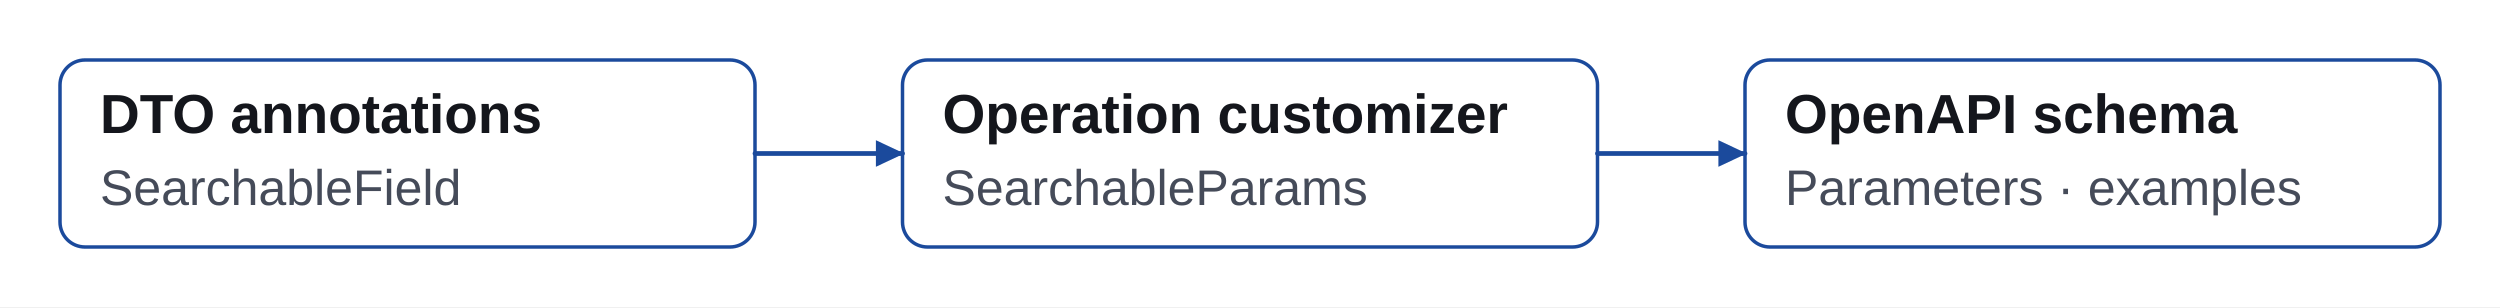
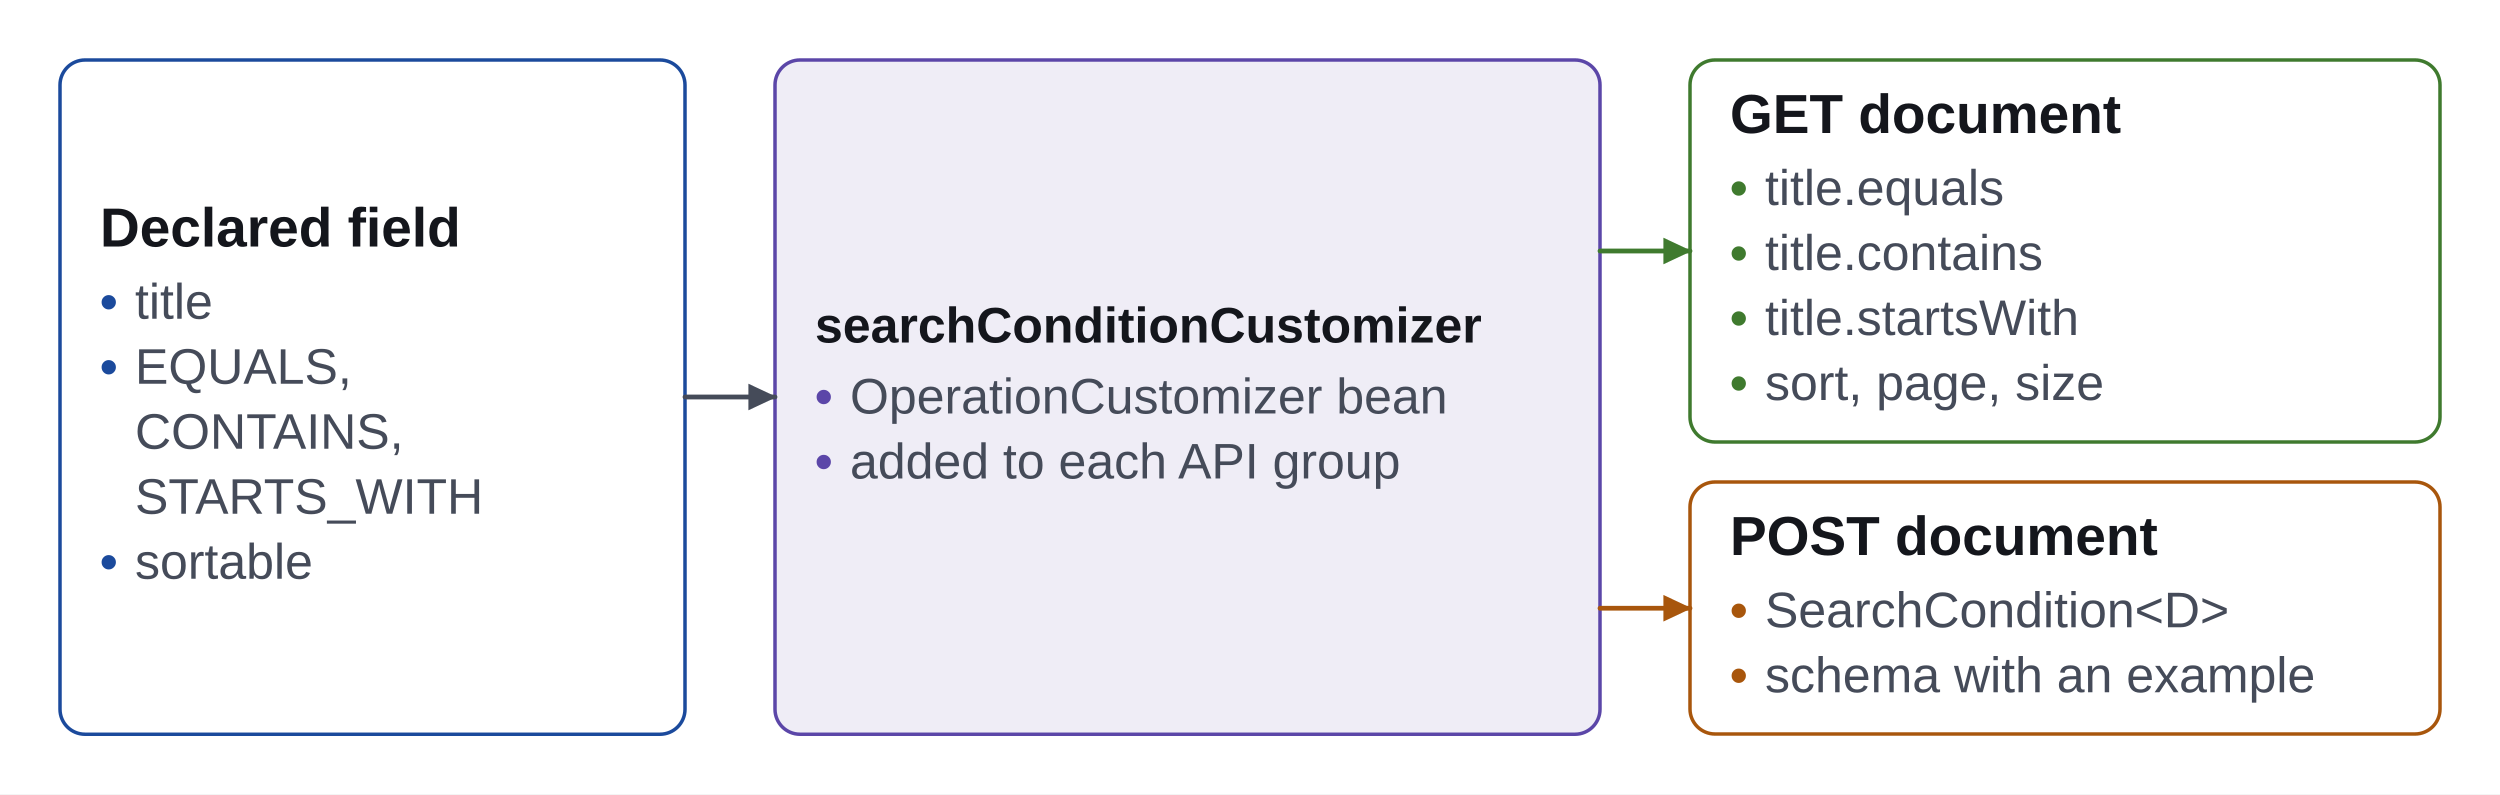
- <svg xmlns="http://www.w3.org/2000/svg" data-list-mode="plain" width="1000.0" height="122.8" viewBox="0 0 1000.0 122.8" font-family="Arial, 'Noto Sans KR', 'Apple SD Gothic Neo', sans-serif">
+ <svg xmlns="http://www.w3.org/2000/svg" width="1000.0" height="317.7" viewBox="0 0 1000.0 317.7" font-family="Arial, 'Noto Sans KR', 'Apple SD Gothic Neo', sans-serif">
  <defs>
    <linearGradient id="bgwash" x1="0" y1="0" x2="0" y2="1">
      <stop offset="0" stop-color="#ffffff" />
      <stop offset="1" stop-color="#ffffff" />
    </linearGradient>
    <marker id="arr-blue" viewBox="0 0 10 10" refX="8.5" refY="5" markerWidth="7" markerHeight="7" orient="auto">
      <path d="M0.5 1 L9 5 L0.5 9 z" fill="#1b4a9c" />
    </marker>
    <marker id="arr-green" viewBox="0 0 10 10" refX="8.5" refY="5" markerWidth="7" markerHeight="7" orient="auto">
      <path d="M0.5 1 L9 5 L0.5 9 z" fill="#3f7a2e" />
    </marker>
    <marker id="arr-orange" viewBox="0 0 10 10" refX="8.5" refY="5" markerWidth="7" markerHeight="7" orient="auto">
      <path d="M0.5 1 L9 5 L0.5 9 z" fill="#a8560c" />
    </marker>
    <marker id="arr-purple" viewBox="0 0 10 10" refX="8.5" refY="5" markerWidth="7" markerHeight="7" orient="auto">
      <path d="M0.5 1 L9 5 L0.5 9 z" fill="#5b46a8" />
    </marker>
    <marker id="arr-cyan" viewBox="0 0 10 10" refX="8.5" refY="5" markerWidth="7" markerHeight="7" orient="auto">
      <path d="M0.5 1 L9 5 L0.5 9 z" fill="#0f6f96" />
    </marker>
    <marker id="arr-teal" viewBox="0 0 10 10" refX="8.5" refY="5" markerWidth="7" markerHeight="7" orient="auto">
      <path d="M0.5 1 L9 5 L0.5 9 z" fill="#0b6a5a" />
    </marker>
    <marker id="arr-red" viewBox="0 0 10 10" refX="8.5" refY="5" markerWidth="7" markerHeight="7" orient="auto">
      <path d="M0.5 1 L9 5 L0.5 9 z" fill="#a8382a" />
    </marker>
    <marker id="arr-muted" viewBox="0 0 10 10" refX="8.5" refY="5" markerWidth="7" markerHeight="7" orient="auto">
      <path d="M0.5 1 L9 5 L0.5 9 z" fill="#79808f" />
    </marker>
    <marker id="arr-fg" viewBox="0 0 10 10" refX="8.5" refY="5" markerWidth="7" markerHeight="7" orient="auto">
      <path d="M0.5 1 L9 5 L0.5 9 z" fill="#454b59" />
    </marker>
    <marker id="arr-yellow" viewBox="0 0 10 10" refX="8.5" refY="5" markerWidth="7" markerHeight="7" orient="auto">
      <path d="M0.5 1 L9 5 L0.5 9 z" fill="#856310" />
    </marker>
  </defs>
-   <rect width="1000.0" height="122.8" fill="url(#bgwash)" />
-   <rect x="24.0" y="24.0" width="278.0" height="74.8" rx="10" fill="#ffffff" stroke="#1b4a9c" stroke-width="1.4" />
-   <text x="40.0" y="53.2" font-family="Arial, 'Noto Sans KR', 'Apple SD Gothic Neo', sans-serif" font-size="22" fill="#14161c" font-weight="700" text-anchor="start">DTO annotations</text>
-   <text x="40.0" y="82.0" font-family="Arial, 'Noto Sans KR', 'Apple SD Gothic Neo', sans-serif" font-size="20" fill="#454b59" font-weight="400" text-anchor="start">SearchableField</text>
-   <rect x="361.0" y="24.0" width="278.0" height="74.8" rx="10" fill="#ffffff" stroke="#1b4a9c" stroke-width="1.4" />
-   <text x="377.0" y="53.2" font-family="Arial, 'Noto Sans KR', 'Apple SD Gothic Neo', sans-serif" font-size="22" fill="#14161c" font-weight="700" text-anchor="start">Operation customizer</text>
-   <text x="377.0" y="82.0" font-family="Arial, 'Noto Sans KR', 'Apple SD Gothic Neo', sans-serif" font-size="20" fill="#454b59" font-weight="400" text-anchor="start">SearchableParams</text>
-   <rect x="698.0" y="24.0" width="278.0" height="74.8" rx="10" fill="#ffffff" stroke="#1b4a9c" stroke-width="1.4" />
-   <text x="714.0" y="53.2" font-family="Arial, 'Noto Sans KR', 'Apple SD Gothic Neo', sans-serif" font-size="22" fill="#14161c" font-weight="700" text-anchor="start">OpenAPI schema</text>
-   <text x="714.0" y="82.0" font-family="Arial, 'Noto Sans KR', 'Apple SD Gothic Neo', sans-serif" font-size="20" fill="#454b59" font-weight="400" text-anchor="start">Parameters · examples</text>
-   <path d="M 302.0 61.4 L 331.0 61.4 Q 331.5 61.4 331.5 61.4 L 331.5 61.4 Q 331.5 61.4 332.0 61.4 L 361.0 61.4" fill="none" stroke="#1b4a9c" stroke-width="1.9" stroke-linecap="round" stroke-linejoin="round" marker-end="url(#arr-blue)" />
-   <path d="M 639.0 61.4 L 668.0 61.4 Q 668.5 61.4 668.5 61.4 L 668.5 61.4 Q 668.5 61.4 669.0 61.4 L 698.0 61.4" fill="none" stroke="#1b4a9c" stroke-width="1.9" stroke-linecap="round" stroke-linejoin="round" marker-end="url(#arr-blue)" />
+   <rect width="1000.0" height="317.7" fill="url(#bgwash)" />
+   <rect x="24.0" y="24.0" width="250.0" height="269.7" rx="10" fill="#ffffff" stroke="#1b4a9c" stroke-width="1.4" />
+   <text x="40.0" y="98.6" font-family="Arial, 'Noto Sans KR', 'Apple SD Gothic Neo', sans-serif" font-size="22" fill="#14161c" font-weight="700" text-anchor="start">Declared field</text>
+   <text x="40.0" y="127.5" font-family="Arial, 'Noto Sans KR', 'Apple SD Gothic Neo', sans-serif" font-size="20" fill="#1b4a9c" font-weight="700" text-anchor="start">•</text>
+   <text x="54.0" y="127.5" font-family="Arial, 'Noto Sans KR', 'Apple SD Gothic Neo', sans-serif" font-size="20" fill="#454b59" font-weight="400" text-anchor="start">title</text>
+   <text x="40.0" y="153.5" font-family="Arial, 'Noto Sans KR', 'Apple SD Gothic Neo', sans-serif" font-size="20" fill="#1b4a9c" font-weight="700" text-anchor="start">•</text>
+   <text x="54.0" y="153.5" font-family="Arial, 'Noto Sans KR', 'Apple SD Gothic Neo', sans-serif" font-size="20" fill="#454b59" font-weight="400" text-anchor="start">EQUALS,</text>
+   <text x="54.0" y="179.5" font-family="Arial, 'Noto Sans KR', 'Apple SD Gothic Neo', sans-serif" font-size="20" fill="#454b59" font-weight="400" text-anchor="start">CONTAINS,</text>
+   <text x="54.0" y="205.5" font-family="Arial, 'Noto Sans KR', 'Apple SD Gothic Neo', sans-serif" font-size="20" fill="#454b59" font-weight="400" text-anchor="start">STARTS_WITH</text>
+   <text x="40.0" y="231.5" font-family="Arial, 'Noto Sans KR', 'Apple SD Gothic Neo', sans-serif" font-size="20" fill="#1b4a9c" font-weight="700" text-anchor="start">•</text>
+   <text x="54.0" y="231.5" font-family="Arial, 'Noto Sans KR', 'Apple SD Gothic Neo', sans-serif" font-size="20" fill="#454b59" font-weight="400" text-anchor="start">sortable</text>
+   <rect x="310.0" y="24.0" width="330.0" height="269.7" rx="10" fill="#5b46a8" opacity="0.1" />
+   <rect x="310.0" y="24.0" width="330.0" height="269.7" rx="10" fill="none" stroke="#5b46a8" stroke-width="1.4" />
+   <text x="326.0" y="137.0" font-family="Arial, 'Noto Sans KR', 'Apple SD Gothic Neo', sans-serif" font-size="20" fill="#14161c" font-weight="700" text-anchor="start">searchConditionCustomizer</text>
+   <text x="326.0" y="165.4" font-family="Arial, 'Noto Sans KR', 'Apple SD Gothic Neo', sans-serif" font-size="20" fill="#5b46a8" font-weight="700" text-anchor="start">•</text>
+   <text x="340.0" y="165.4" font-family="Arial, 'Noto Sans KR', 'Apple SD Gothic Neo', sans-serif" font-size="20" fill="#454b59" font-weight="400" text-anchor="start">OperationCustomizer bean</text>
+   <text x="326.0" y="191.4" font-family="Arial, 'Noto Sans KR', 'Apple SD Gothic Neo', sans-serif" font-size="20" fill="#5b46a8" font-weight="700" text-anchor="start">•</text>
+   <text x="340.0" y="191.4" font-family="Arial, 'Noto Sans KR', 'Apple SD Gothic Neo', sans-serif" font-size="20" fill="#454b59" font-weight="400" text-anchor="start">added to each API group</text>
+   <line x1="274.0" y1="158.8" x2="310.0" y2="158.8" stroke="#454b59" stroke-width="1.9" stroke-linecap="round" marker-end="url(#arr-fg)" />
+   <rect x="676.0" y="24.0" width="300.0" height="152.8" rx="10" fill="#ffffff" stroke="#3f7a2e" stroke-width="1.4" />
+   <text x="692.0" y="53.2" font-family="Arial, 'Noto Sans KR', 'Apple SD Gothic Neo', sans-serif" font-size="22" fill="#14161c" font-weight="700" text-anchor="start">GET document</text>
+   <text x="692.0" y="82.0" font-family="Arial, 'Noto Sans KR', 'Apple SD Gothic Neo', sans-serif" font-size="20" fill="#3f7a2e" font-weight="700" text-anchor="start">•</text>
+   <text x="706.0" y="82.0" font-family="Arial, 'Noto Sans KR', 'Apple SD Gothic Neo', sans-serif" font-size="20" fill="#454b59" font-weight="400" text-anchor="start">title.equals</text>
+   <text x="692.0" y="108.0" font-family="Arial, 'Noto Sans KR', 'Apple SD Gothic Neo', sans-serif" font-size="20" fill="#3f7a2e" font-weight="700" text-anchor="start">•</text>
+   <text x="706.0" y="108.0" font-family="Arial, 'Noto Sans KR', 'Apple SD Gothic Neo', sans-serif" font-size="20" fill="#454b59" font-weight="400" text-anchor="start">title.contains</text>
+   <text x="692.0" y="134.0" font-family="Arial, 'Noto Sans KR', 'Apple SD Gothic Neo', sans-serif" font-size="20" fill="#3f7a2e" font-weight="700" text-anchor="start">•</text>
+   <text x="706.0" y="134.0" font-family="Arial, 'Noto Sans KR', 'Apple SD Gothic Neo', sans-serif" font-size="20" fill="#454b59" font-weight="400" text-anchor="start">title.startsWith</text>
+   <text x="692.0" y="160.0" font-family="Arial, 'Noto Sans KR', 'Apple SD Gothic Neo', sans-serif" font-size="20" fill="#3f7a2e" font-weight="700" text-anchor="start">•</text>
+   <text x="706.0" y="160.0" font-family="Arial, 'Noto Sans KR', 'Apple SD Gothic Neo', sans-serif" font-size="20" fill="#454b59" font-weight="400" text-anchor="start">sort, page, size</text>
+   <line x1="640.0" y1="100.4" x2="676.0" y2="100.4" stroke="#3f7a2e" stroke-width="1.9" stroke-linecap="round" marker-end="url(#arr-green)" />
+   <rect x="676.0" y="192.8" width="300.0" height="100.8" rx="10" fill="#ffffff" stroke="#a8560c" stroke-width="1.4" />
+   <text x="692.0" y="222.0" font-family="Arial, 'Noto Sans KR', 'Apple SD Gothic Neo', sans-serif" font-size="22" fill="#14161c" font-weight="700" text-anchor="start">POST document</text>
+   <text x="692.0" y="250.9" font-family="Arial, 'Noto Sans KR', 'Apple SD Gothic Neo', sans-serif" font-size="20" fill="#a8560c" font-weight="700" text-anchor="start">•</text>
+   <text x="706.0" y="250.9" font-family="Arial, 'Noto Sans KR', 'Apple SD Gothic Neo', sans-serif" font-size="20" fill="#454b59" font-weight="400" text-anchor="start">SearchCondition&lt;D&gt;</text>
+   <text x="692.0" y="276.9" font-family="Arial, 'Noto Sans KR', 'Apple SD Gothic Neo', sans-serif" font-size="20" fill="#a8560c" font-weight="700" text-anchor="start">•</text>
+   <text x="706.0" y="276.9" font-family="Arial, 'Noto Sans KR', 'Apple SD Gothic Neo', sans-serif" font-size="20" fill="#454b59" font-weight="400" text-anchor="start">schema with an example</text>
+   <line x1="640.0" y1="243.3" x2="676.0" y2="243.3" stroke="#a8560c" stroke-width="1.9" stroke-linecap="round" marker-end="url(#arr-orange)" />
</svg>
